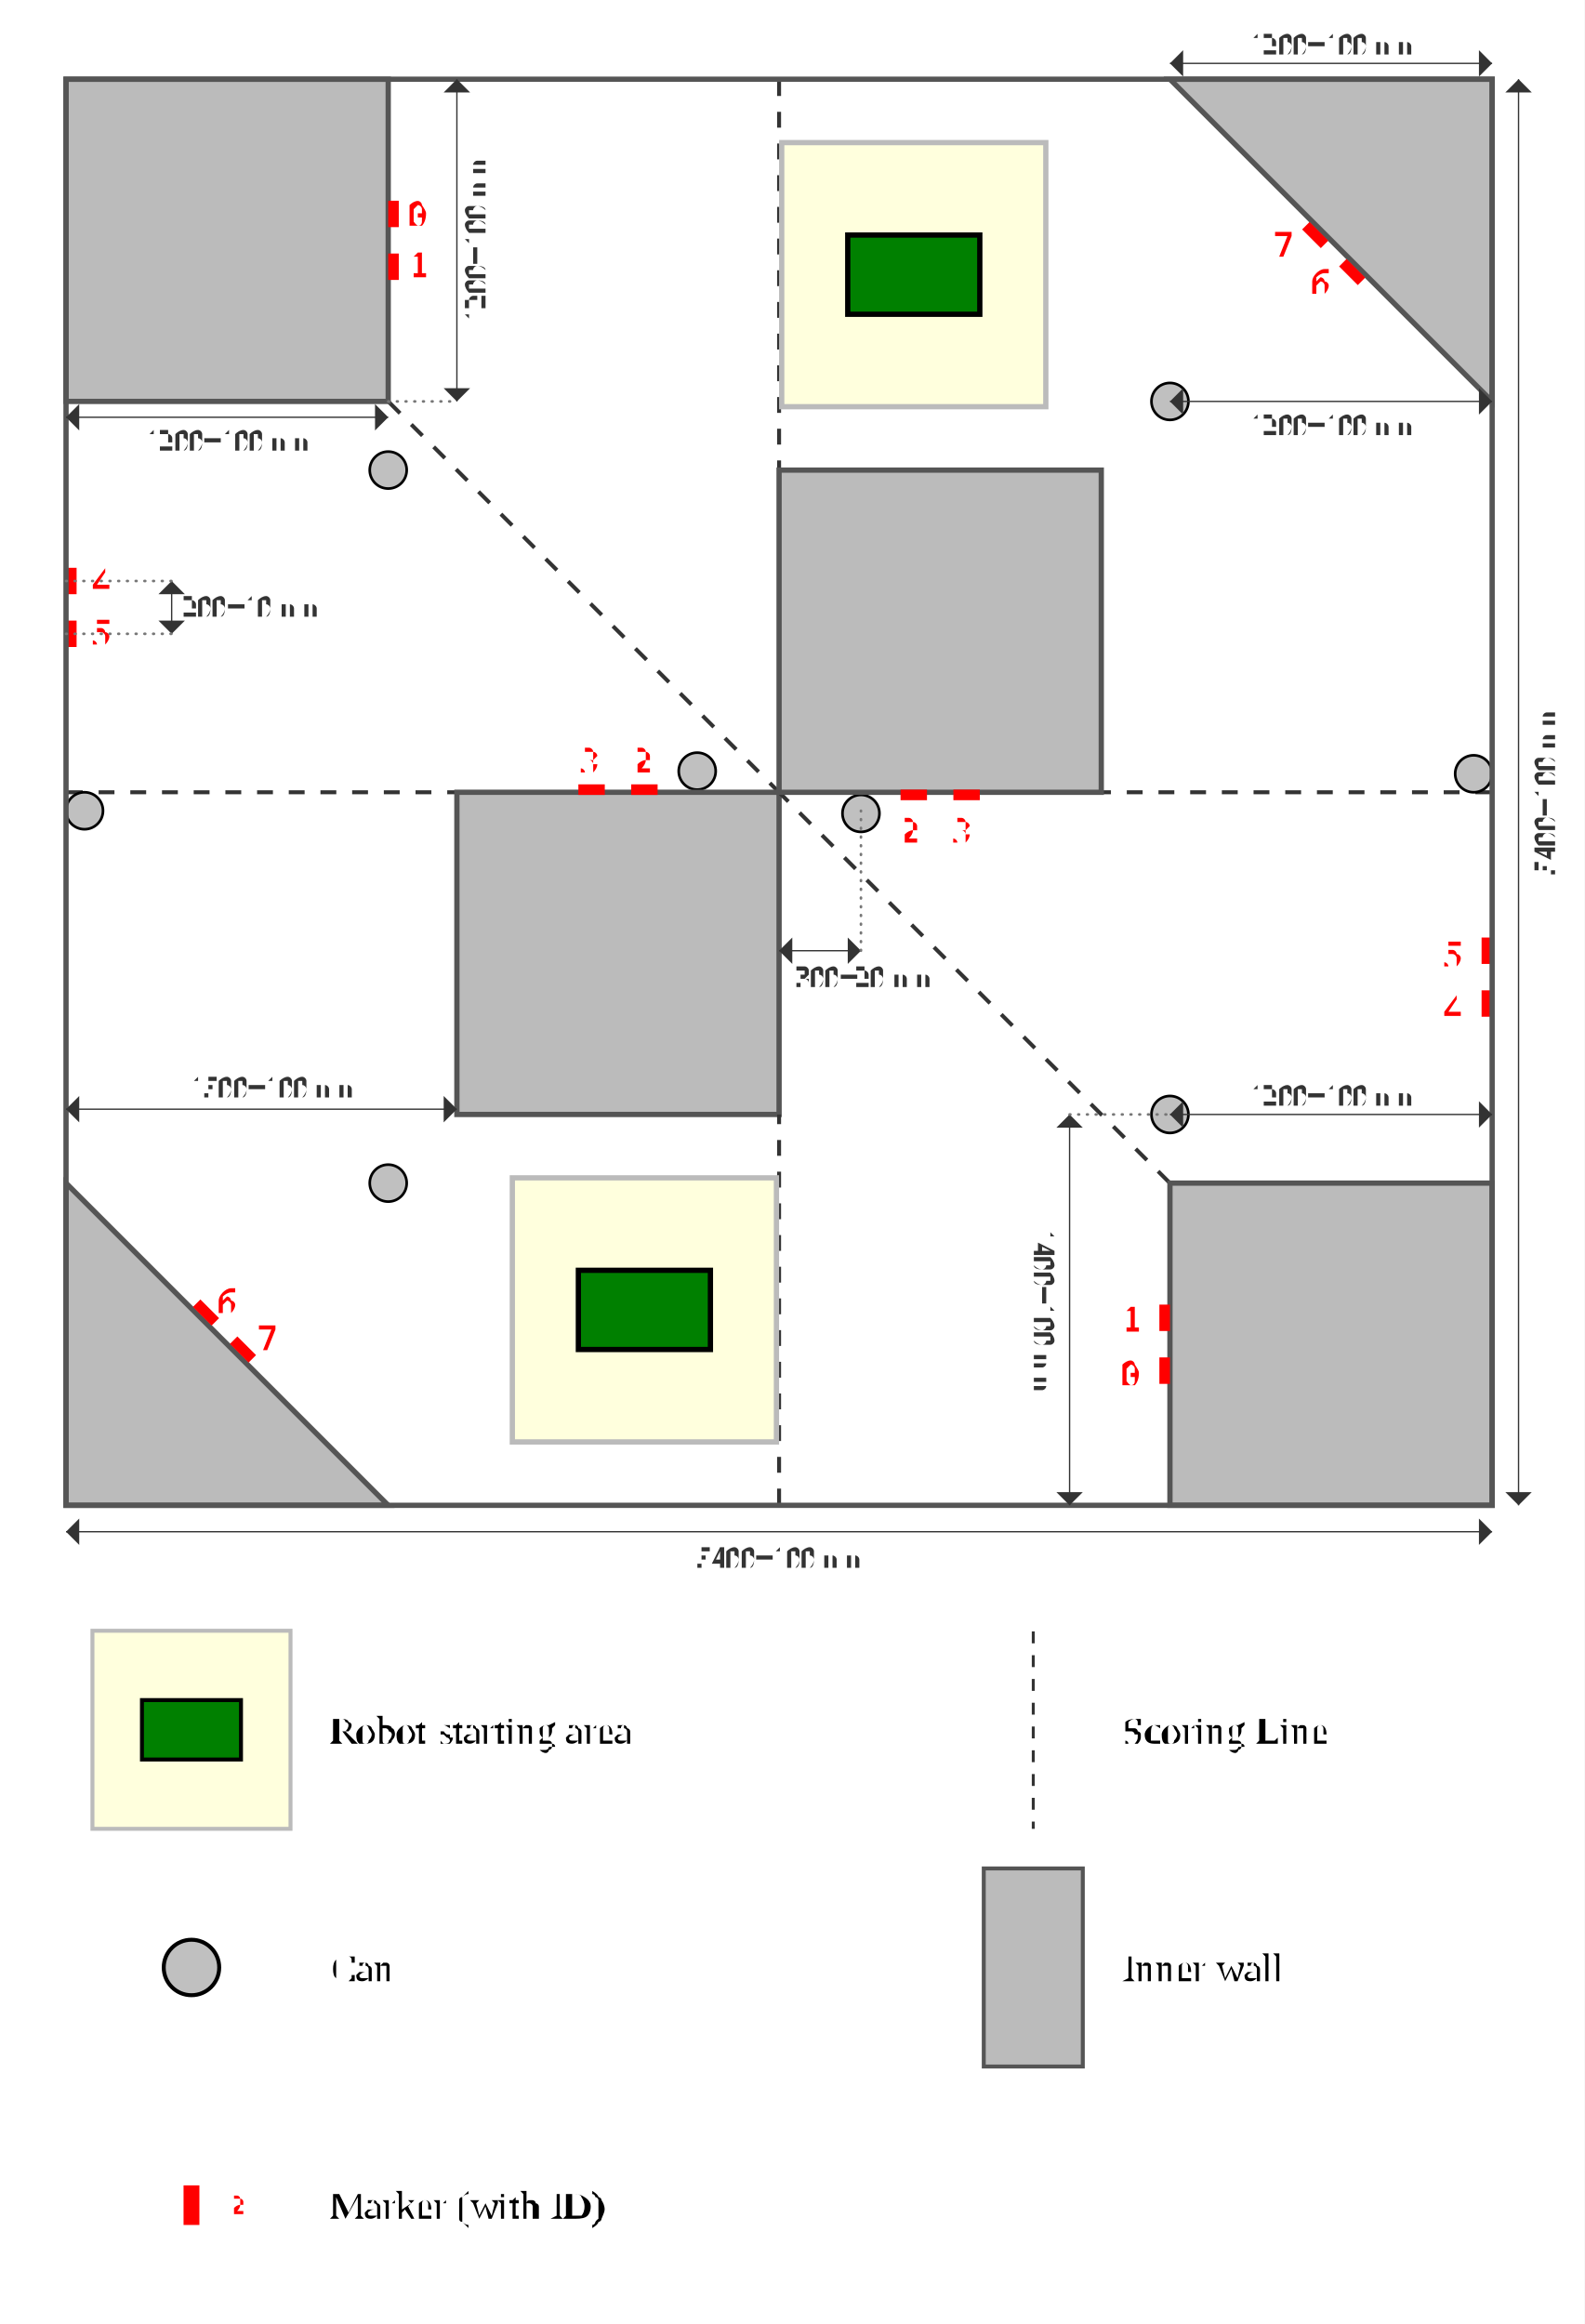
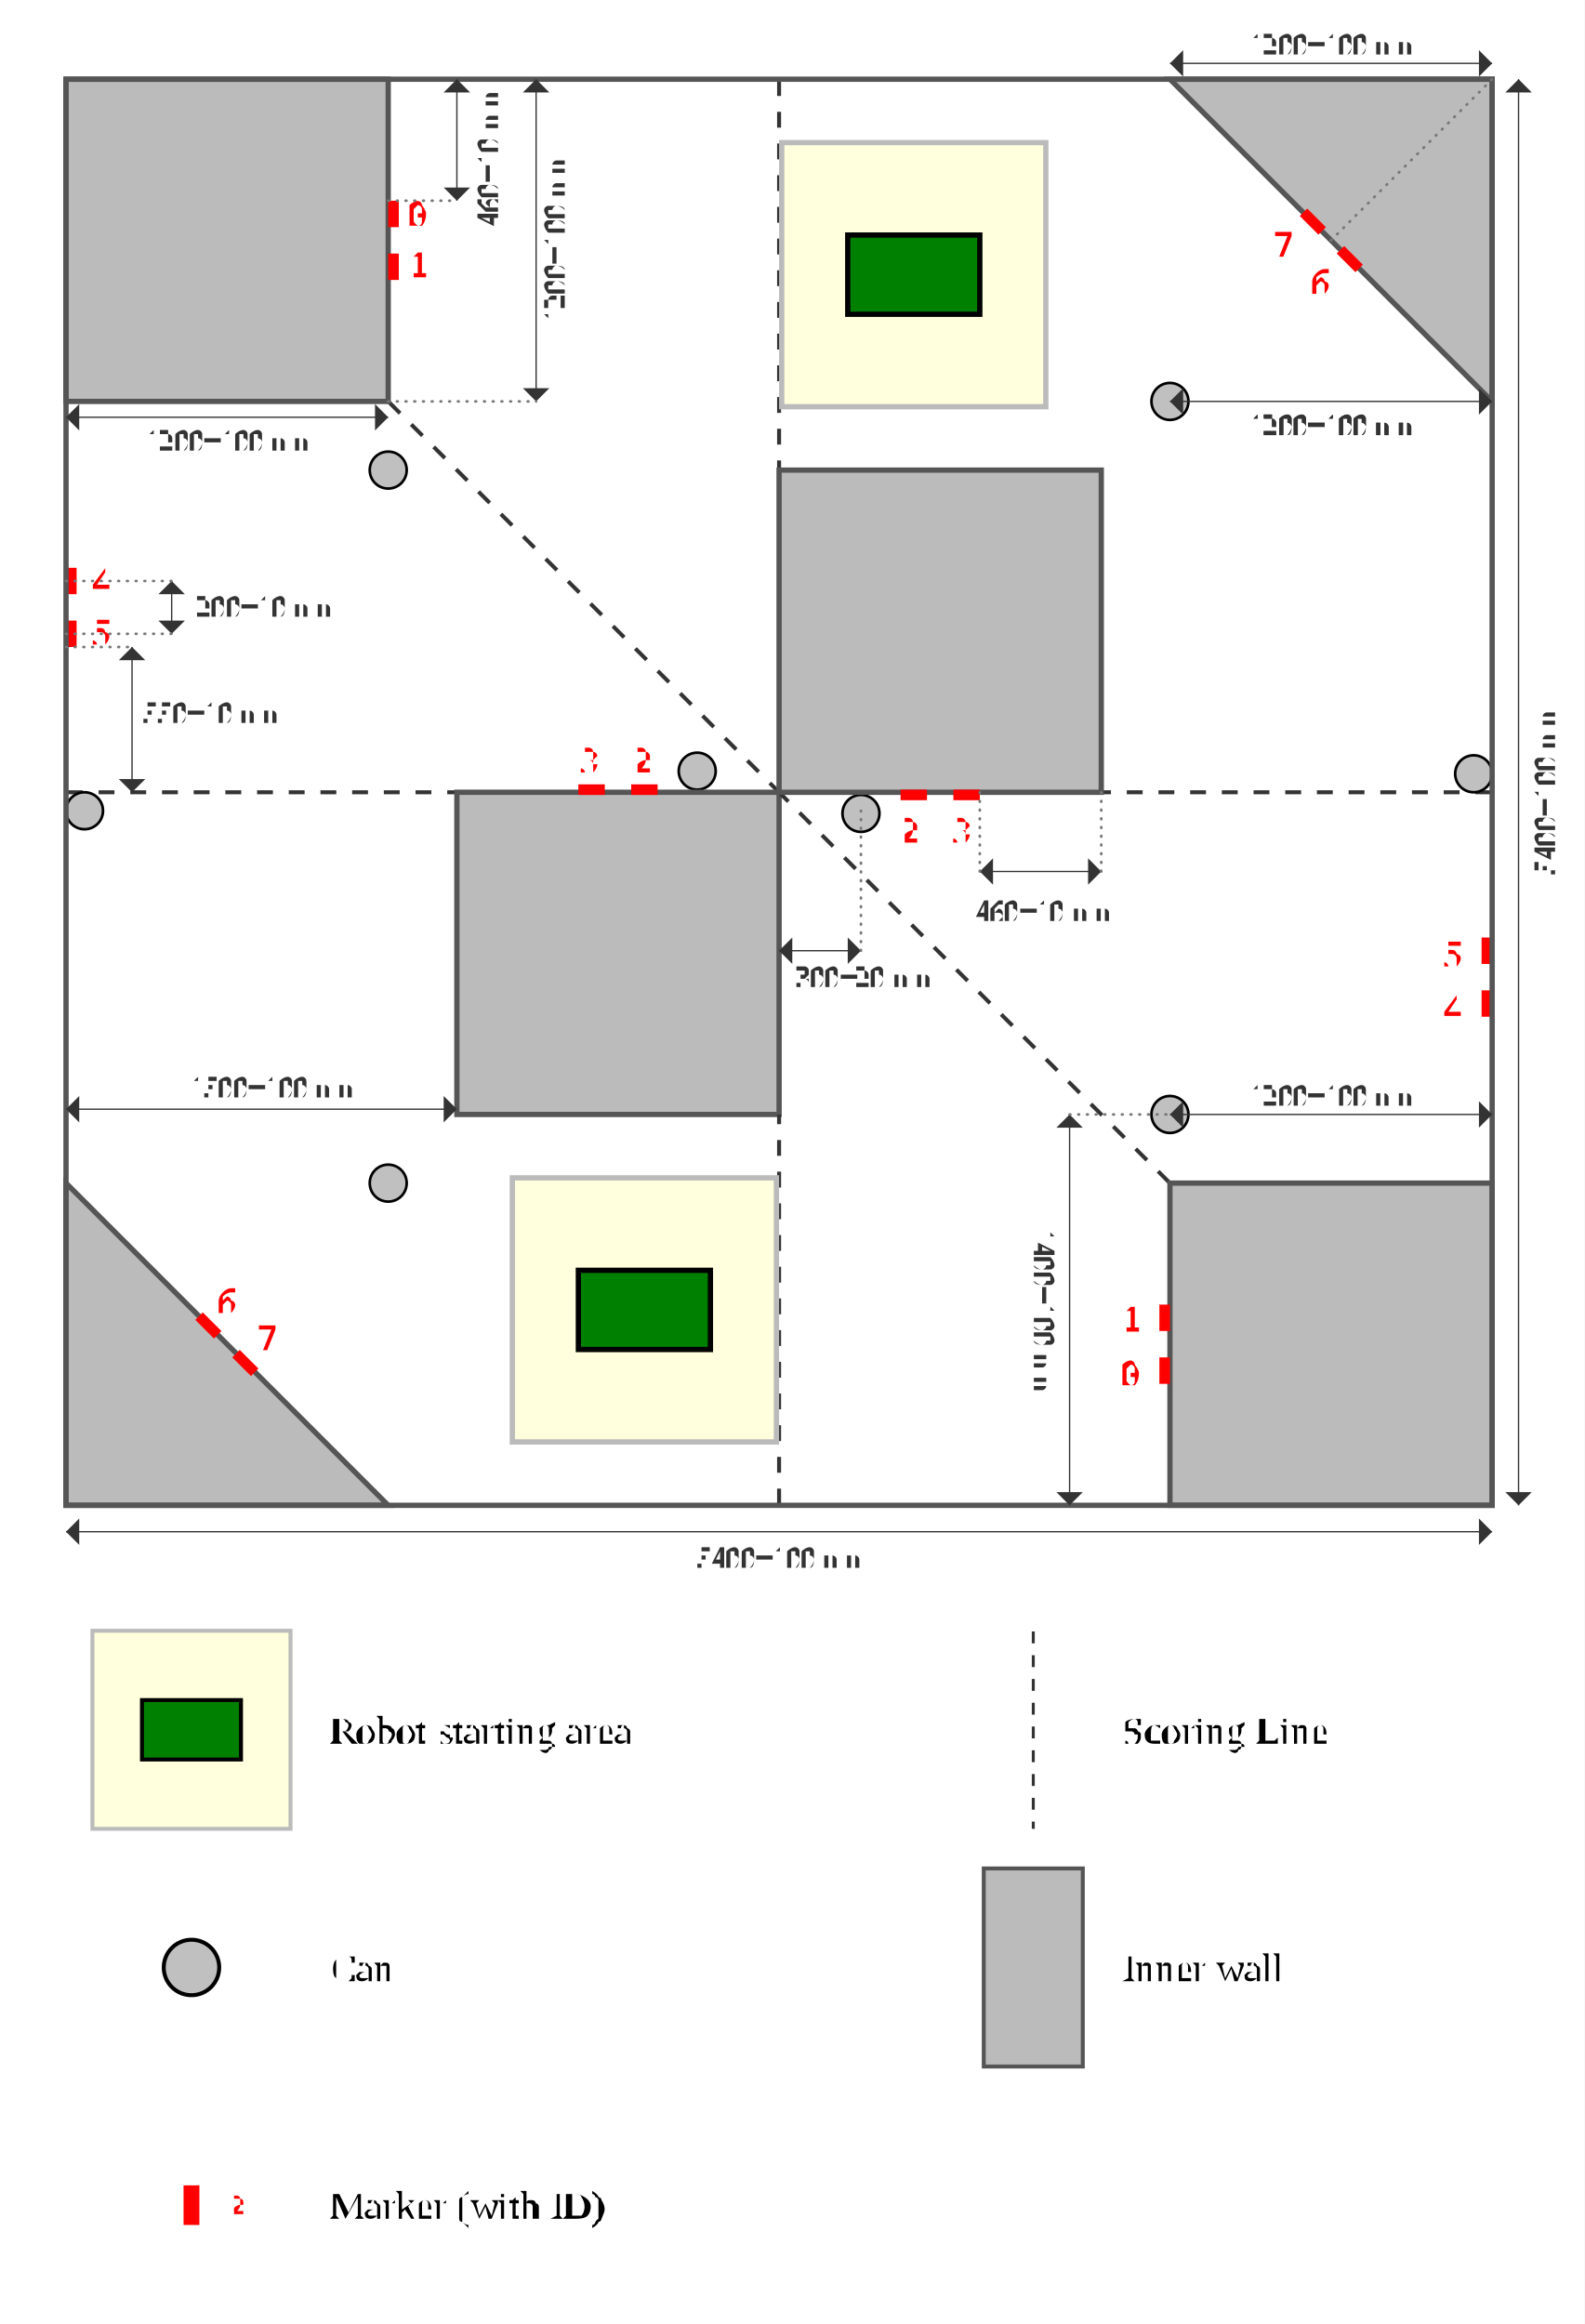
<svg xmlns="http://www.w3.org/2000/svg" xmlns:xlink="http://www.w3.org/1999/xlink" version="1.1" baseProfile="full" width="600" height="880">
  <style type="text/css">
    
      .arena-wall {
          fill: none;
          stroke: #555;
          stroke-width: .02;
      }

      .inner-wall {
          fill: #bbb;
          stroke: #555;
          stroke-width: .02;
      }

      .arena-wall {
          fill: none;
          stroke: #555;
          stroke-width: .02;
      }

      .can {
          stroke: black;
          stroke-width: 0.01;
          fill: silver;
      }

      #robot {
          fill: green;
          stroke: black;
          stroke-width: 0.02;
      }

      .scoring-line {
          stroke: #333;
          stroke-width: 0.015;
          /*stroke-dasharray: 0.141, 0.141;*/
          stroke-dasharray: 0.06 0.06;
          stroke-dashoffset: -50%;
          fill: none;
      }

      .marker {
          stroke: red;
          stroke-width: 0.04;
      }

      .start-zone {
        stroke: #bbb;
        stroke-width: 0.02;
        fill: #ffd;
      }

      .legend-label {
        font-size: 0.2px;
        text-anchor: start;
        dominant-baseline: central;
      }

      .marker-label {
        font-size: 0.12px;
        text-anchor: central;
        dominant-baseline: central;
        fill: red;
        font-family: monospace;
      }

      /*.dimension, .dimension-guide, .marker-label {
         display: none;
      }*/
      line.dimension {
        stroke: #333;
        stroke-width: 0.005;
        marker-start: url(#dimension-arrow-head-start);
        marker-end: url(#dimension-arrow-head-end);
      }

      text.dimension {
        fill: #333;
        font-size: 0.11px;
        text-anchor: middle;
        dominant-baseline: central;
      }
      .dimension-arrow-head {
        fill: #333;
      }
      .dimension-guide {
        stroke: #777;
        stroke-width: 0.01;
        stroke-dasharray: 0.003 0.03;
        stroke-linecap: round;
        fill: none;
      }

    
  </style>
  <defs>
    <g transform="scale(0.05)" id="dimension-arrow-head">
      <path id="path218" class="dimension-arrow-head" d="M0,0 L1,1 L1,-1 L0,0" />
    </g>
    <marker markerUnits="userSpaceOnUse" refY="1" refX="0" markerHeight="2" markerWidth="1" orient="auto" id="dimension-arrow-head-start">
      <use transform="translate(0,1)" xlink:href="#dimension-arrow-head" />
    </marker>
    <marker markerUnits="userSpaceOnUse" refY="1" refX="1" markerHeight="2" markerWidth="1" orient="auto" id="dimension-arrow-head-end">
      <use transform="matrix(-1,0,0,1,1,1)" xlink:href="#dimension-arrow-head" />
    </marker>
    <circle cx="0" cy="0" r="0.07" id="can" />
    <line x1="-0.05" y1="0" x2="0.05" y2="0" id="marker" />
    <rect width="0.5" height="0.3" x="-0.25" y="-0.15" id="robot" />
    <g id="side-zone">
      <line class="scoring-line" x1="2.7" y1="0" x2="2.7" y2="1.48" />
      <line class="scoring-line" x1="0" y1="2.7" x2="1.48" y2="2.7" />
      <line class="scoring-line" x1="1.22" y1="1.22" x2="2.7" y2="2.7" />
      <rect width="1" height="1" x="2.71" y="0.24" class="start-zone" />
      <g transform="translate(3.21 0.74)">
        <use xlink:href="#robot" />
      </g>
      <use xlink:href="#can" transform="translate(4.18 1.22)" class="can" />
      <use xlink:href="#can" transform="translate(1.22 1.48)" class="can" />
      <use xlink:href="#can" transform="translate(2.39 2.62)" class="can" />
      <use xlink:href="#can" transform="translate(0.07 2.77)" class="can" />
      <rect width="1.22" height="1.22" x="1.48" y="2.7" class="inner-wall" />
      <rect width="1.22" height="1.22" x="0" y="0" class="inner-wall" />
      <polygon points="5.4,0 4.18,0 5.4,1.22" class="inner-wall" />
      <use xlink:href="#marker" transform="translate(1.24 0.51) rotate(90)" class="marker" />
      <use xlink:href="#marker" transform="translate(1.24 0.71) rotate(90)" class="marker" />
      <use xlink:href="#marker" transform="translate(2.19 2.69)" class="marker" />
      <use xlink:href="#marker" transform="translate(1.99 2.69)" class="marker" />
      <use xlink:href="#marker" transform="translate(0.02 2.1) rotate(90)" class="marker" />
      <use xlink:href="#marker" transform="translate(0.02 1.9) rotate(90)" class="marker" />
-       <use xlink:href="#marker" transform="translate(4.87 0.73) rotate(45)" class="marker" />
-       <use xlink:href="#marker" transform="translate(4.73 0.59) rotate(45)" class="marker" />
+       <use xlink:href="#marker" transform="translate(4.861 0.681) rotate(45)" class="marker" />
+       <use xlink:href="#marker" transform="translate(4.721 0.539) rotate(45)" class="marker" />
    </g>
  </defs>
  <rect width="100%" height="100%" fill="white" />
  <g id="arena" transform="translate(25 30) scale(100)">
    <use xlink:href="#side-zone" />
    <use xlink:href="#side-zone" transform="rotate(180 2.7 2.7)" />
    <rect width="5.4" height="5.4" x="0" y="0" class="arena-wall" />
    <text class="marker-label" y="0.51" x="1.3">0</text>
    <text class="marker-label" y="0.71" x="1.3">1</text>
    <text class="marker-label" y="4.9" x="4">0</text>
    <text class="marker-label" y="4.7" x="4">1</text>
    <text class="marker-label" y="2.58" x="2.15">2</text>
    <text class="marker-label" y="2.58" x="1.95">3</text>
    <text class="marker-label" y="2.85" x="3.16">2</text>
    <text class="marker-label" y="2.85" x="3.36">3</text>
    <text class="marker-label" y="1.9" x="0.1">4</text>
    <text class="marker-label" y="2.1" x="0.1">5</text>
    <text class="marker-label" y="3.52" x="5.22">4</text>
    <text class="marker-label" y="3.32" x="5.22">5</text>
    <text class="marker-label" y="4.63" x="0.58">6</text>
    <text class="marker-label" y="4.77" x="0.73">7</text>
    <text class="marker-label" y="0.77" x="4.72">6</text>
    <text class="marker-label" y="0.63" x="4.58">7</text>
    <line x1="0" y1="1.28" x2="1.22" y2="1.28" class="dimension" />
    <text class="dimension" y="1.37" x="0.61">1200±100mm</text>
-     <line x1="1.48" y1="0" x2="1.48" y2="1.22" class="dimension" />
-     <line x1="1.22" y1="1.22" x2="1.48" y2="1.22" class="dimension-guide" />
-     <text class="dimension" transform="rotate(-90, 1.55 0.61)" y="0.61" x="1.55">1200±100mm</text>
+     <line x1="1.78" y1="0" x2="1.78" y2="1.22" class="dimension" />
+     <line x1="1.22" y1="1.22" x2="1.78" y2="1.22" class="dimension-guide" />
+     <text class="dimension" transform="rotate(-90, 1.85 0.61)" y="0.61" x="1.85">1200±100mm</text>
+     <line x1="1.48" y1="0" x2="1.48" y2="0.46" class="dimension" />
+     <line x1="1.22" y1="0.46" x2="1.48" y2="0.46" class="dimension-guide" />
+     <text class="dimension" transform="rotate(-90, 1.6 0.3)" y="0.3" x="1.6">460±10mm</text>
    <line x1="0" y1="3.9" x2="1.48" y2="3.9" class="dimension" />
    <text class="dimension" y="3.82" x="0.78">1500±100mm</text>
    <line x1="4.18" y1="-0.06" x2="5.4" y2="-0.06" class="dimension" />
    <text class="dimension" y="-0.13" x="4.79">1200±100mm</text>
    <line x1="4.18" y1="3.92" x2="5.4" y2="3.92" class="dimension" />
    <text class="dimension" y="3.85" x="4.79">1200±100mm</text>
    <line x1="3.8" y1="5.4" x2="3.8" y2="3.92" class="dimension" />
    <line x1="3.8" y1="3.92" x2="4.18" y2="3.92" class="dimension-guide" />
    <text class="dimension" transform="rotate(90, 3.7 4.66)" y="4.66" x="3.7">1400±100mm</text>
    <line x1="2.7" y1="3.3" x2="3.01" y2="3.3" class="dimension" />
    <line x1="3.01" y1="3.3" x2="3.01" y2="2.77" class="dimension-guide" />
    <text class="dimension" y="3.4" x="3.02">300±20mm</text>
+     <line x1="3.46" y1="3" x2="3.92" y2="3" class="dimension" />
+     <line x1="3.46" y1="3" x2="3.46" y2="2.7" class="dimension-guide" />
+     <line x1="3.92" y1="3" x2="3.92" y2="2.7" class="dimension-guide" />
+     <text class="dimension" y="3.15" x="3.7">460±10mm</text>
    <line x1="0.4" y1="1.9" x2="0.4" y2="2.1" class="dimension" />
    <line x1="0" y1="1.9" x2="0.4" y2="1.9" class="dimension-guide" />
    <line x1="0" y1="2.1" x2="0.4" y2="2.1" class="dimension-guide" />
-     <text class="dimension" y="2" x="0.7">200±10mm</text>
+     <text class="dimension" y="2" x="0.75">200±10mm</text>
+     <line x1="0.25" y1="2.15" x2="0.25" y2="2.7" class="dimension" />
+     <line x1="0" y1="2.15" x2="0.25" y2="2.15" class="dimension-guide" />
+     <text class="dimension" y="2.4" x="0.55">550±10mm</text>
+     <line x1="4.79" y1="0.61" x2="5.4" y2="0" class="dimension-guide" />
+     <text class="dimension" y="1.31" x="4.79">1200±100mm</text>
    <line x1="4.18" y1="1.22" x2="5.4" y2="1.22" class="dimension" />
    <text class="dimension" y="1.31" x="4.79">1200±100mm</text>
    <line x1="0" y1="5.5" x2="5.4" y2="5.5" class="dimension" />
    <text class="dimension" y="5.6" x="2.7">5400±100mm</text>
    <line x1="5.5" y1="0" x2="5.5" y2="5.4" class="dimension" />
    <text class="dimension" transform="rotate(-90, 5.6 2.7)" y="2.7" x="5.6">5400±100mm</text>
  </g>
  <g id="legend" transform="translate(35 580) scale(75)">
    <rect width="1" height="1" x="0" y="0.5" class="start-zone" />
    <use x="0.5" y="1" xlink:href="#robot" />
    <text class="legend-label" y="1" x="1.2">Robot starting area</text>
    <use xlink:href="#can" transform="translate(0.5 2.2) scale(2)" class="can" />
    <text class="legend-label" y="2.2" x="1.2">Can</text>
    <use xlink:href="#marker" transform="translate(0.5 3.4) scale(2) rotate(90)" class="marker" />
    <text class="marker-label" y="3.4" x="0.7">2</text>
    <text class="legend-label" y="3.4" x="1.2">Marker (with ID)</text>
    <line class="scoring-line" x1="4.75" y1="0.5" x2="4.75" y2="1.5" />
    <text class="legend-label" y="1" x="5.2">Scoring Line</text>
    <rect width="0.5" height="1" x="4.5" y="1.7" class="inner-wall" />
    <text class="legend-label" y="2.2" x="5.2">Inner wall</text>
  </g>
</svg>
